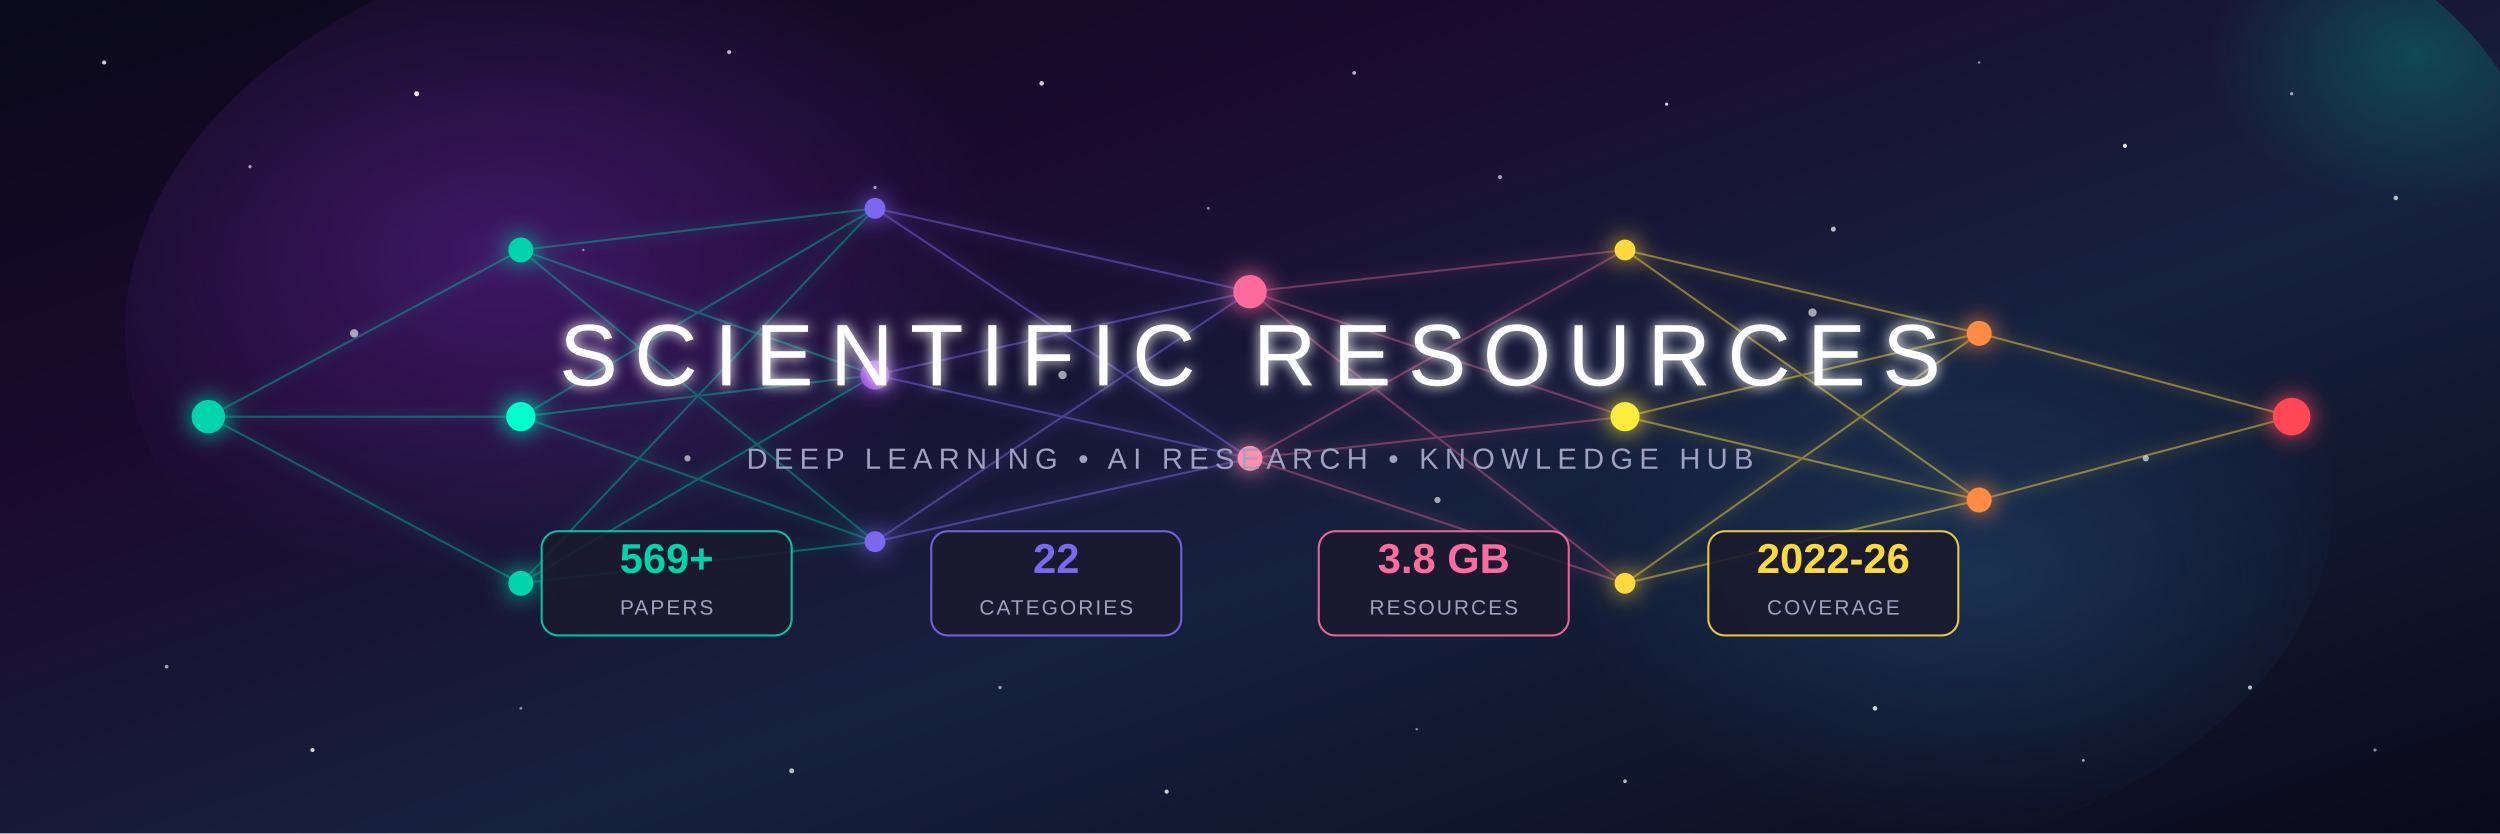
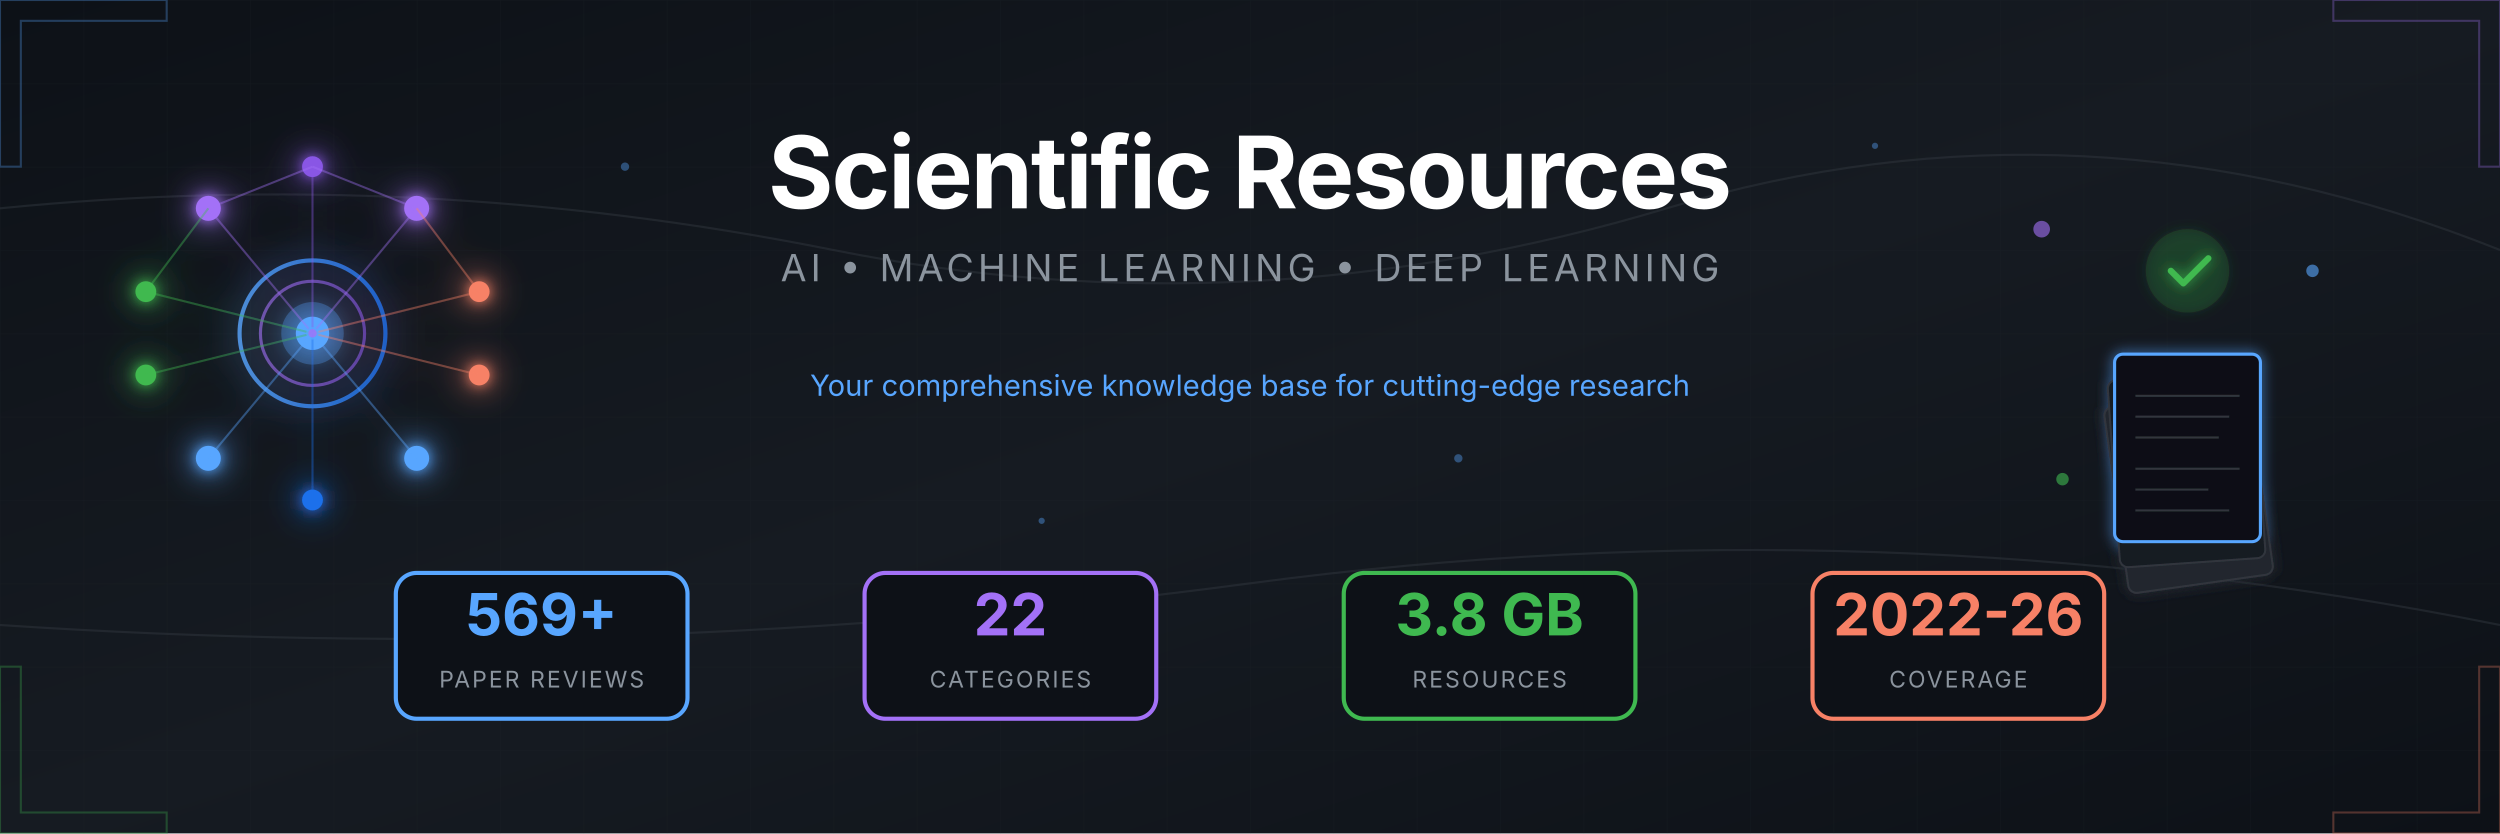
<svg xmlns="http://www.w3.org/2000/svg" viewBox="0 0 1200 400">
  <defs>
-     <linearGradient id="cosmicBg" x1="0%" y1="0%" x2="100%" y2="100%">
-       <stop offset="0%" style="stop-color:#0a0a1a" />
-       <stop offset="30%" style="stop-color:#1a0a2e" />
-       <stop offset="60%" style="stop-color:#16213e" />
-       <stop offset="100%" style="stop-color:#0a0a1a" />
+     <linearGradient id="bgGrad" x1="0%" y1="0%" x2="100%" y2="100%">
+       <stop offset="0%" style="stop-color:#0d1117" />
+       <stop offset="50%" style="stop-color:#161b22" />
+       <stop offset="100%" style="stop-color:#0d1117" />
    </linearGradient>
-     <radialGradient id="nebula1" cx="30%" cy="40%" r="40%">
-       <stop offset="0%" style="stop-color:#7b2cbf;stop-opacity:0.4" />
-       <stop offset="100%" style="stop-color:#7b2cbf;stop-opacity:0" />
-     </radialGradient>
-     <radialGradient id="nebula2" cx="70%" cy="60%" r="35%">
-       <stop offset="0%" style="stop-color:#2d6a9f;stop-opacity:0.3" />
-       <stop offset="100%" style="stop-color:#2d6a9f;stop-opacity:0" />
-     </radialGradient>
-     <radialGradient id="nebula3" cx="85%" cy="25%" r="25%">
-       <stop offset="0%" style="stop-color:#00d4aa;stop-opacity:0.25" />
-       <stop offset="100%" style="stop-color:#00d4aa;stop-opacity:0" />
-     </radialGradient>
+     <linearGradient id="accentBlue" x1="0%" y1="0%" x2="100%" y2="0%">
+       <stop offset="0%" style="stop-color:#58a6ff" />
+       <stop offset="100%" style="stop-color:#1f6feb" />
+     </linearGradient>
+     <linearGradient id="accentPurple" x1="0%" y1="0%" x2="100%" y2="0%">
+       <stop offset="0%" style="stop-color:#a371f7" />
+       <stop offset="100%" style="stop-color:#8957e5" />
+     </linearGradient>
+     <linearGradient id="accentGreen" x1="0%" y1="0%" x2="100%" y2="0%">
+       <stop offset="0%" style="stop-color:#3fb950" />
+       <stop offset="100%" style="stop-color:#238636" />
+     </linearGradient>
+     <linearGradient id="accentOrange" x1="0%" y1="0%" x2="100%" y2="0%">
+       <stop offset="0%" style="stop-color:#f78166" />
+       <stop offset="100%" style="stop-color:#da3633" />
+     </linearGradient>
    <filter id="glow" x="-50%" y="-50%" width="200%" height="200%">
-       <feGaussianBlur stdDeviation="3" result="coloredBlur" />
+       <feGaussianBlur stdDeviation="3" result="blur" />
      <feMerge>
-         <feMergeNode in="coloredBlur" />
+         <feMergeNode in="blur" />
        <feMergeNode in="SourceGraphic" />
      </feMerge>
    </filter>
-     <filter id="strongGlow" x="-50%" y="-50%" width="200%" height="200%">
-       <feGaussianBlur stdDeviation="6" result="coloredBlur" />
+     <filter id="softGlow" x="-50%" y="-50%" width="200%" height="200%">
+       <feGaussianBlur stdDeviation="8" result="blur" />
      <feMerge>
-         <feMergeNode in="coloredBlur" />
+         <feMergeNode in="blur" />
        <feMergeNode in="SourceGraphic" />
      </feMerge>
    </filter>
+     <pattern id="grid" width="40" height="40" patternUnits="userSpaceOnUse">
+       <path d="M 40 0 L 0 0 0 40" fill="none" stroke="#21262d" stroke-width="0.5" />
+     </pattern>
+     <pattern id="circuit" width="100" height="100" patternUnits="userSpaceOnUse">
+       <circle cx="0" cy="0" r="2" fill="#30363d" />
+       <circle cx="100" cy="0" r="2" fill="#30363d" />
+       <circle cx="0" cy="100" r="2" fill="#30363d" />
+       <circle cx="100" cy="100" r="2" fill="#30363d" />
+       <circle cx="50" cy="50" r="2" fill="#30363d" />
+       <path d="M0,0 L50,50 M100,0 L50,50 M50,50 L50,100" stroke="#21262d" stroke-width="1" fill="none" />
+     </pattern>
  </defs>
-   <rect width="1200" height="400" fill="url(#cosmicBg)" />
-   <ellipse cx="360" cy="160" rx="300" ry="200" fill="url(#nebula1)" />
-   <ellipse cx="840" cy="240" rx="280" ry="180" fill="url(#nebula2)" />
-   <ellipse cx="1020" cy="100" rx="200" ry="150" fill="url(#nebula3)" />
-   <g fill="#fff">
-     <circle cx="50" cy="30" r="1" opacity="0.8" />
-     <circle cx="120" cy="80" r="0.8" opacity="0.6" />
-     <circle cx="200" cy="45" r="1.2" opacity="0.9" />
-     <circle cx="280" cy="120" r="0.6" opacity="0.5" />
-     <circle cx="350" cy="25" r="1" opacity="0.7" />
-     <circle cx="420" cy="90" r="0.8" opacity="0.6" />
-     <circle cx="500" cy="40" r="1.1" opacity="0.8" />
-     <circle cx="580" cy="100" r="0.7" opacity="0.5" />
-     <circle cx="650" cy="35" r="0.9" opacity="0.7" />
-     <circle cx="720" cy="85" r="1" opacity="0.6" />
-     <circle cx="800" cy="50" r="0.8" opacity="0.8" />
-     <circle cx="880" cy="110" r="1.2" opacity="0.7" />
-     <circle cx="950" cy="30" r="0.6" opacity="0.5" />
-     <circle cx="1020" cy="70" r="1" opacity="0.9" />
-     <circle cx="1100" cy="45" r="0.8" opacity="0.6" />
-     <circle cx="1150" cy="95" r="1.1" opacity="0.7" />
-     <circle cx="80" cy="320" r="0.9" opacity="0.6" />
-     <circle cx="150" cy="360" r="1" opacity="0.8" />
-     <circle cx="250" cy="340" r="0.7" opacity="0.5" />
-     <circle cx="380" cy="370" r="1.2" opacity="0.7" />
-     <circle cx="480" cy="330" r="0.8" opacity="0.6" />
-     <circle cx="560" cy="380" r="1" opacity="0.8" />
-     <circle cx="680" cy="350" r="0.6" opacity="0.5" />
-     <circle cx="780" cy="375" r="0.9" opacity="0.7" />
-     <circle cx="900" cy="340" r="1.1" opacity="0.8" />
-     <circle cx="1000" cy="365" r="0.7" opacity="0.6" />
-     <circle cx="1080" cy="330" r="1" opacity="0.7" />
-     <circle cx="1140" cy="360" r="0.8" opacity="0.5" />
+   <rect width="1200" height="400" fill="url(#bgGrad)" />
+   <rect width="1200" height="400" fill="url(#grid)" opacity="0.3" />
+   <g stroke="#30363d" stroke-width="1" fill="none" opacity="0.5">
+     <path d="M0,100 Q200,80 400,120 T800,100 T1200,120" />
+     <path d="M0,300 Q300,320 600,280 T1200,300" />
  </g>
-   <g stroke="#00d4aa" stroke-width="1" opacity="0.4" filter="url(#glow)">
-     <line x1="100" y1="200" x2="250" y2="120" />
-     <line x1="100" y1="200" x2="250" y2="200" />
-     <line x1="100" y1="200" x2="250" y2="280" />
-     <line x1="250" y1="120" x2="420" y2="100" />
-     <line x1="250" y1="120" x2="420" y2="180" />
-     <line x1="250" y1="120" x2="420" y2="260" />
-     <line x1="250" y1="200" x2="420" y2="100" />
-     <line x1="250" y1="200" x2="420" y2="180" />
-     <line x1="250" y1="200" x2="420" y2="260" />
-     <line x1="250" y1="280" x2="420" y2="100" />
-     <line x1="250" y1="280" x2="420" y2="180" />
-     <line x1="250" y1="280" x2="420" y2="260" />
-   </g>
-   <g stroke="#7b68ee" stroke-width="1" opacity="0.5" filter="url(#glow)">
-     <line x1="420" y1="100" x2="600" y2="140" />
-     <line x1="420" y1="100" x2="600" y2="220" />
-     <line x1="420" y1="180" x2="600" y2="140" />
-     <line x1="420" y1="180" x2="600" y2="220" />
-     <line x1="420" y1="260" x2="600" y2="140" />
-     <line x1="420" y1="260" x2="600" y2="220" />
-   </g>
-   <g stroke="#ff6b9d" stroke-width="1" opacity="0.4" filter="url(#glow)">
-     <line x1="600" y1="140" x2="780" y2="120" />
-     <line x1="600" y1="140" x2="780" y2="200" />
-     <line x1="600" y1="140" x2="780" y2="280" />
-     <line x1="600" y1="220" x2="780" y2="120" />
-     <line x1="600" y1="220" x2="780" y2="200" />
-     <line x1="600" y1="220" x2="780" y2="280" />
-   </g>
-   <g stroke="#ffd93d" stroke-width="1" opacity="0.5" filter="url(#glow)">
-     <line x1="780" y1="120" x2="950" y2="160" />
-     <line x1="780" y1="120" x2="950" y2="240" />
-     <line x1="780" y1="200" x2="950" y2="160" />
-     <line x1="780" y1="200" x2="950" y2="240" />
-     <line x1="780" y1="280" x2="950" y2="160" />
-     <line x1="780" y1="280" x2="950" y2="240" />
-     <line x1="950" y1="160" x2="1100" y2="200" />
-     <line x1="950" y1="240" x2="1100" y2="200" />
-   </g>
-   <g filter="url(#strongGlow)">
-     <circle cx="100" cy="200" r="8" fill="#00d4aa" />
-     <circle cx="250" cy="120" r="6" fill="#00d4aa" />
-     <circle cx="250" cy="200" r="7" fill="#00ffcc" />
-     <circle cx="250" cy="280" r="6" fill="#00d4aa" />
-     <circle cx="420" cy="100" r="5" fill="#7b68ee" />
-     <circle cx="420" cy="180" r="7" fill="#9d4edd" />
-     <circle cx="420" cy="260" r="5" fill="#7b68ee" />
-     <circle cx="600" cy="140" r="8" fill="#ff6b9d" />
-     <circle cx="600" cy="220" r="6" fill="#ff8fab" />
-     <circle cx="780" cy="120" r="5" fill="#ffd93d" />
-     <circle cx="780" cy="200" r="7" fill="#ffec3d" />
-     <circle cx="780" cy="280" r="5" fill="#ffd93d" />
-     <circle cx="950" cy="160" r="6" fill="#ff8c42" />
-     <circle cx="950" cy="240" r="6" fill="#ff8c42" />
-     <circle cx="1100" cy="200" r="9" fill="#ff4757" />
-   </g>
-   <g fill="#fff" opacity="0.6">
-     <circle cx="170" cy="160" r="2">
-       <animate attributeName="cy" values="160;150;160" dur="3s" repeatCount="indefinite" />
+   <g transform="translate(150, 160)" filter="url(#softGlow)">
+     <circle cx="0" cy="0" r="35" fill="none" stroke="url(#accentBlue)" stroke-width="2" opacity="0.8" />
+     <circle cx="0" cy="0" r="25" fill="none" stroke="url(#accentPurple)" stroke-width="1.5" opacity="0.6" />
+     <circle cx="0" cy="0" r="15" fill="#58a6ff" opacity="0.3" />
+     <circle cx="0" cy="0" r="8" fill="#58a6ff" />
+     <g filter="url(#glow)">
+       <circle cx="-50" cy="-60" r="6" fill="#a371f7" />
+       <circle cx="50" cy="-60" r="6" fill="#a371f7" />
+       <circle cx="0" cy="-80" r="5" fill="#8957e5" />
+       <circle cx="-80" cy="-20" r="5" fill="#3fb950" />
+       <circle cx="-80" cy="20" r="5" fill="#3fb950" />
+       <circle cx="80" cy="-20" r="5" fill="#f78166" />
+       <circle cx="80" cy="20" r="5" fill="#f78166" />
+       <circle cx="-50" cy="60" r="6" fill="#58a6ff" />
+       <circle cx="50" cy="60" r="6" fill="#58a6ff" />
+       <circle cx="0" cy="80" r="5" fill="#1f6feb" />
+     </g>
+     <g stroke-width="1" fill="none" opacity="0.4">
+       <line x1="0" y1="0" x2="-50" y2="-60" stroke="#a371f7" />
+       <line x1="0" y1="0" x2="50" y2="-60" stroke="#a371f7" />
+       <line x1="0" y1="0" x2="0" y2="-80" stroke="#8957e5" />
+       <line x1="0" y1="0" x2="-80" y2="-20" stroke="#3fb950" />
+       <line x1="0" y1="0" x2="-80" y2="20" stroke="#3fb950" />
+       <line x1="0" y1="0" x2="80" y2="-20" stroke="#f78166" />
+       <line x1="0" y1="0" x2="80" y2="20" stroke="#f78166" />
+       <line x1="0" y1="0" x2="-50" y2="60" stroke="#58a6ff" />
+       <line x1="0" y1="0" x2="50" y2="60" stroke="#58a6ff" />
+       <line x1="0" y1="0" x2="0" y2="80" stroke="#1f6feb" />
+       <line x1="-50" y1="-60" x2="0" y2="-80" stroke="#a371f7" />
+       <line x1="50" y1="-60" x2="0" y2="-80" stroke="#a371f7" />
+       <line x1="-80" y1="-20" x2="-50" y2="-60" stroke="#3fb950" />
+       <line x1="80" y1="-20" x2="50" y2="-60" stroke="#f78166" />
+     </g>
+     <circle r="3" fill="#58a6ff" opacity="0.8">
+       <animateMotion dur="8s" repeatCount="indefinite" path="M0,-50 A50,50 0 1,1 0,50 A50,50 0 1,1 0,-50" />
    </circle>
-     <circle cx="330" cy="220" r="1.5">
-       <animate attributeName="cy" values="220;230;220" dur="2.5s" repeatCount="indefinite" />
-     </circle>
-     <circle cx="510" cy="180" r="2">
-       <animate attributeName="cy" values="180;170;180" dur="4s" repeatCount="indefinite" />
-     </circle>
-     <circle cx="690" cy="240" r="1.5">
-       <animate attributeName="cy" values="240;250;240" dur="3.5s" repeatCount="indefinite" />
-     </circle>
-     <circle cx="870" cy="150" r="2">
-       <animate attributeName="cy" values="150;140;150" dur="2.8s" repeatCount="indefinite" />
-     </circle>
-     <circle cx="1030" cy="220" r="1.5">
-       <animate attributeName="cy" values="220;210;220" dur="3.2s" repeatCount="indefinite" />
+     <circle r="2" fill="#a371f7" opacity="0.8">
+       <animateMotion dur="6s" repeatCount="indefinite" path="M0,-70 A70,70 0 1,0 0,70 A70,70 0 1,0 0,-70" />
    </circle>
  </g>
-   <text x="600" y="185" text-anchor="middle" font-family="'Segoe UI', Arial, sans-serif" font-size="42" font-weight="300" fill="#ffffff" letter-spacing="8" filter="url(#glow)">
-     SCIENTIFIC RESOURCES
-   </text>
-   <text x="600" y="225" text-anchor="middle" font-family="'Segoe UI', Arial, sans-serif" font-size="14" fill="#a0a0c0" letter-spacing="3">
-     DEEP LEARNING • AI RESEARCH • KNOWLEDGE HUB
-   </text>
-   <g transform="translate(600, 280)">
-     <g transform="translate(-280, 0)">
-       <rect x="-60" y="-25" width="120" height="50" rx="8" fill="#1a1a2e" stroke="#00d4aa" stroke-width="1" opacity="0.9" />
-       <text x="0" y="-5" text-anchor="middle" font-family="'Segoe UI', Arial, sans-serif" font-size="20" font-weight="600" fill="#00d4aa">569+</text>
-       <text x="0" y="15" text-anchor="middle" font-family="'Segoe UI', Arial, sans-serif" font-size="10" fill="#a0a0c0" letter-spacing="1">PAPERS</text>
+   <g transform="translate(1050, 160)">
+     <g filter="url(#glow)">
+       <rect x="-45" y="30" width="70" height="90" rx="4" fill="#21262d" stroke="#30363d" stroke-width="1" transform="rotate(-8)" />
+       <rect x="-40" y="20" width="70" height="90" rx="4" fill="#161b22" stroke="#30363d" stroke-width="1" transform="rotate(-4)" />
+       <rect x="-35" y="10" width="70" height="90" rx="4" fill="#0d1117" stroke="#58a6ff" stroke-width="1.5" />
+       <g transform="translate(-35, 10)" stroke="#30363d" stroke-width="1">
+         <line x1="10" y1="20" x2="60" y2="20" />
+         <line x1="10" y1="30" x2="55" y2="30" />
+         <line x1="10" y1="40" x2="50" y2="40" />
+         <line x1="10" y1="55" x2="60" y2="55" />
+         <line x1="10" y1="65" x2="45" y2="65" />
+         <line x1="10" y1="75" x2="55" y2="75" />
+       </g>
+       <circle cx="0" cy="-30" r="20" fill="#238636" opacity="0.2" />
+       <path d="M-8,-30 L-2,-24 L10,-36" stroke="#3fb950" stroke-width="3" fill="none" stroke-linecap="round" stroke-linejoin="round" />
    </g>
-     <g transform="translate(-93, 0)">
-       <rect x="-60" y="-25" width="120" height="50" rx="8" fill="#1a1a2e" stroke="#7b68ee" stroke-width="1" opacity="0.9" />
-       <text x="0" y="-5" text-anchor="middle" font-family="'Segoe UI', Arial, sans-serif" font-size="20" font-weight="600" fill="#7b68ee">22</text>
-       <text x="0" y="15" text-anchor="middle" font-family="'Segoe UI', Arial, sans-serif" font-size="10" fill="#a0a0c0" letter-spacing="1">CATEGORIES</text>
-     </g>
-     <g transform="translate(93, 0)">
-       <rect x="-60" y="-25" width="120" height="50" rx="8" fill="#1a1a2e" stroke="#ff6b9d" stroke-width="1" opacity="0.9" />
-       <text x="0" y="-5" text-anchor="middle" font-family="'Segoe UI', Arial, sans-serif" font-size="20" font-weight="600" fill="#ff6b9d">3.8 GB</text>
-       <text x="0" y="15" text-anchor="middle" font-family="'Segoe UI', Arial, sans-serif" font-size="10" fill="#a0a0c0" letter-spacing="1">RESOURCES</text>
-     </g>
-     <g transform="translate(280, 0)">
-       <rect x="-60" y="-25" width="120" height="50" rx="8" fill="#1a1a2e" stroke="#ffd93d" stroke-width="1" opacity="0.9" />
-       <text x="0" y="-5" text-anchor="middle" font-family="'Segoe UI', Arial, sans-serif" font-size="20" font-weight="600" fill="#ffd93d">2022-26</text>
-       <text x="0" y="15" text-anchor="middle" font-family="'Segoe UI', Arial, sans-serif" font-size="10" fill="#a0a0c0" letter-spacing="1">COVERAGE</text>
+     <g opacity="0.6">
+       <circle cx="-70" cy="-50" r="4" fill="#a371f7">
+         <animate attributeName="cy" values="-50;-55;-50" dur="3s" repeatCount="indefinite" />
+       </circle>
+       <circle cx="60" cy="-30" r="3" fill="#58a6ff">
+         <animate attributeName="cy" values="-30;-25;-30" dur="2.5s" repeatCount="indefinite" />
+       </circle>
+       <circle cx="-60" cy="70" r="3" fill="#3fb950">
+         <animate attributeName="cy" values="70;75;70" dur="4s" repeatCount="indefinite" />
+       </circle>
    </g>
  </g>
+   <g transform="translate(600, 0)">
+     <text x="0" y="100" text-anchor="middle" font-family="'SF Pro Display', 'Segoe UI', system-ui, sans-serif" font-size="48" font-weight="700" fill="#ffffff" letter-spacing="-1">
+       Scientific Resources
+     </text>
+     <text x="0" y="135" text-anchor="middle" font-family="'SF Pro Display', 'Segoe UI', system-ui, sans-serif" font-size="18" fill="#8b949e" letter-spacing="2">
+       AI • MACHINE LEARNING • DEEP LEARNING
+     </text>
+     <line x1="-150" y1="160" x2="150" y2="160" stroke="url(#accentBlue)" stroke-width="2" opacity="0.5" />
+     <text x="0" y="190" text-anchor="middle" font-family="'SF Pro Display', 'Segoe UI', system-ui, sans-serif" font-size="14" fill="#58a6ff">
+       Your comprehensive knowledge base for cutting-edge research
+     </text>
+   </g>
+   <g transform="translate(600, 310)">
+     <g transform="translate(-340, 0)">
+       <rect x="-70" y="-35" width="140" height="70" rx="10" fill="#0d1117" stroke="#58a6ff" stroke-width="2" />
+       <text x="0" y="-5" text-anchor="middle" font-family="'SF Pro Display', 'Segoe UI', system-ui, sans-serif" font-size="28" font-weight="700" fill="#58a6ff">569+</text>
+       <text x="0" y="20" text-anchor="middle" font-family="'SF Pro Display', 'Segoe UI', system-ui, sans-serif" font-size="11" fill="#8b949e" letter-spacing="1">PAPER REVIEWS</text>
+     </g>
+     <g transform="translate(-115, 0)">
+       <rect x="-70" y="-35" width="140" height="70" rx="10" fill="#0d1117" stroke="#a371f7" stroke-width="2" />
+       <text x="0" y="-5" text-anchor="middle" font-family="'SF Pro Display', 'Segoe UI', system-ui, sans-serif" font-size="28" font-weight="700" fill="#a371f7">22</text>
+       <text x="0" y="20" text-anchor="middle" font-family="'SF Pro Display', 'Segoe UI', system-ui, sans-serif" font-size="11" fill="#8b949e" letter-spacing="1">CATEGORIES</text>
+     </g>
+     <g transform="translate(115, 0)">
+       <rect x="-70" y="-35" width="140" height="70" rx="10" fill="#0d1117" stroke="#3fb950" stroke-width="2" />
+       <text x="0" y="-5" text-anchor="middle" font-family="'SF Pro Display', 'Segoe UI', system-ui, sans-serif" font-size="28" font-weight="700" fill="#3fb950">3.8 GB</text>
+       <text x="0" y="20" text-anchor="middle" font-family="'SF Pro Display', 'Segoe UI', system-ui, sans-serif" font-size="11" fill="#8b949e" letter-spacing="1">RESOURCES</text>
+     </g>
+     <g transform="translate(340, 0)">
+       <rect x="-70" y="-35" width="140" height="70" rx="10" fill="#0d1117" stroke="#f78166" stroke-width="2" />
+       <text x="0" y="-5" text-anchor="middle" font-family="'SF Pro Display', 'Segoe UI', system-ui, sans-serif" font-size="28" font-weight="700" fill="#f78166">2022-26</text>
+       <text x="0" y="20" text-anchor="middle" font-family="'SF Pro Display', 'Segoe UI', system-ui, sans-serif" font-size="11" fill="#8b949e" letter-spacing="1">COVERAGE</text>
+     </g>
+   </g>
+   <g opacity="0.3">
+     <path d="M0,0 L80,0 L80,10 L10,10 L10,80 L0,80 Z" fill="none" stroke="#58a6ff" stroke-width="1" />
+     <path d="M1200,0 L1120,0 L1120,10 L1190,10 L1190,80 L1200,80 Z" fill="none" stroke="#a371f7" stroke-width="1" />
+     <path d="M0,400 L80,400 L80,390 L10,390 L10,320 L0,320 Z" fill="none" stroke="#3fb950" stroke-width="1" />
+     <path d="M1200,400 L1120,400 L1120,390 L1190,390 L1190,320 L1200,320 Z" fill="none" stroke="#f78166" stroke-width="1" />
+   </g>
+   <g fill="#58a6ff" opacity="0.4">
+     <circle cx="300" cy="80" r="2">
+       <animate attributeName="opacity" values="0.2;0.6;0.2" dur="4s" repeatCount="indefinite" />
+     </circle>
+     <circle cx="500" cy="250" r="1.5">
+       <animate attributeName="opacity" values="0.3;0.7;0.3" dur="3s" repeatCount="indefinite" />
+     </circle>
+     <circle cx="700" cy="220" r="2">
+       <animate attributeName="opacity" values="0.2;0.5;0.2" dur="5s" repeatCount="indefinite" />
+     </circle>
+     <circle cx="900" cy="70" r="1.5">
+       <animate attributeName="opacity" values="0.4;0.8;0.4" dur="3.5s" repeatCount="indefinite" />
+     </circle>
+   </g>
</svg>
